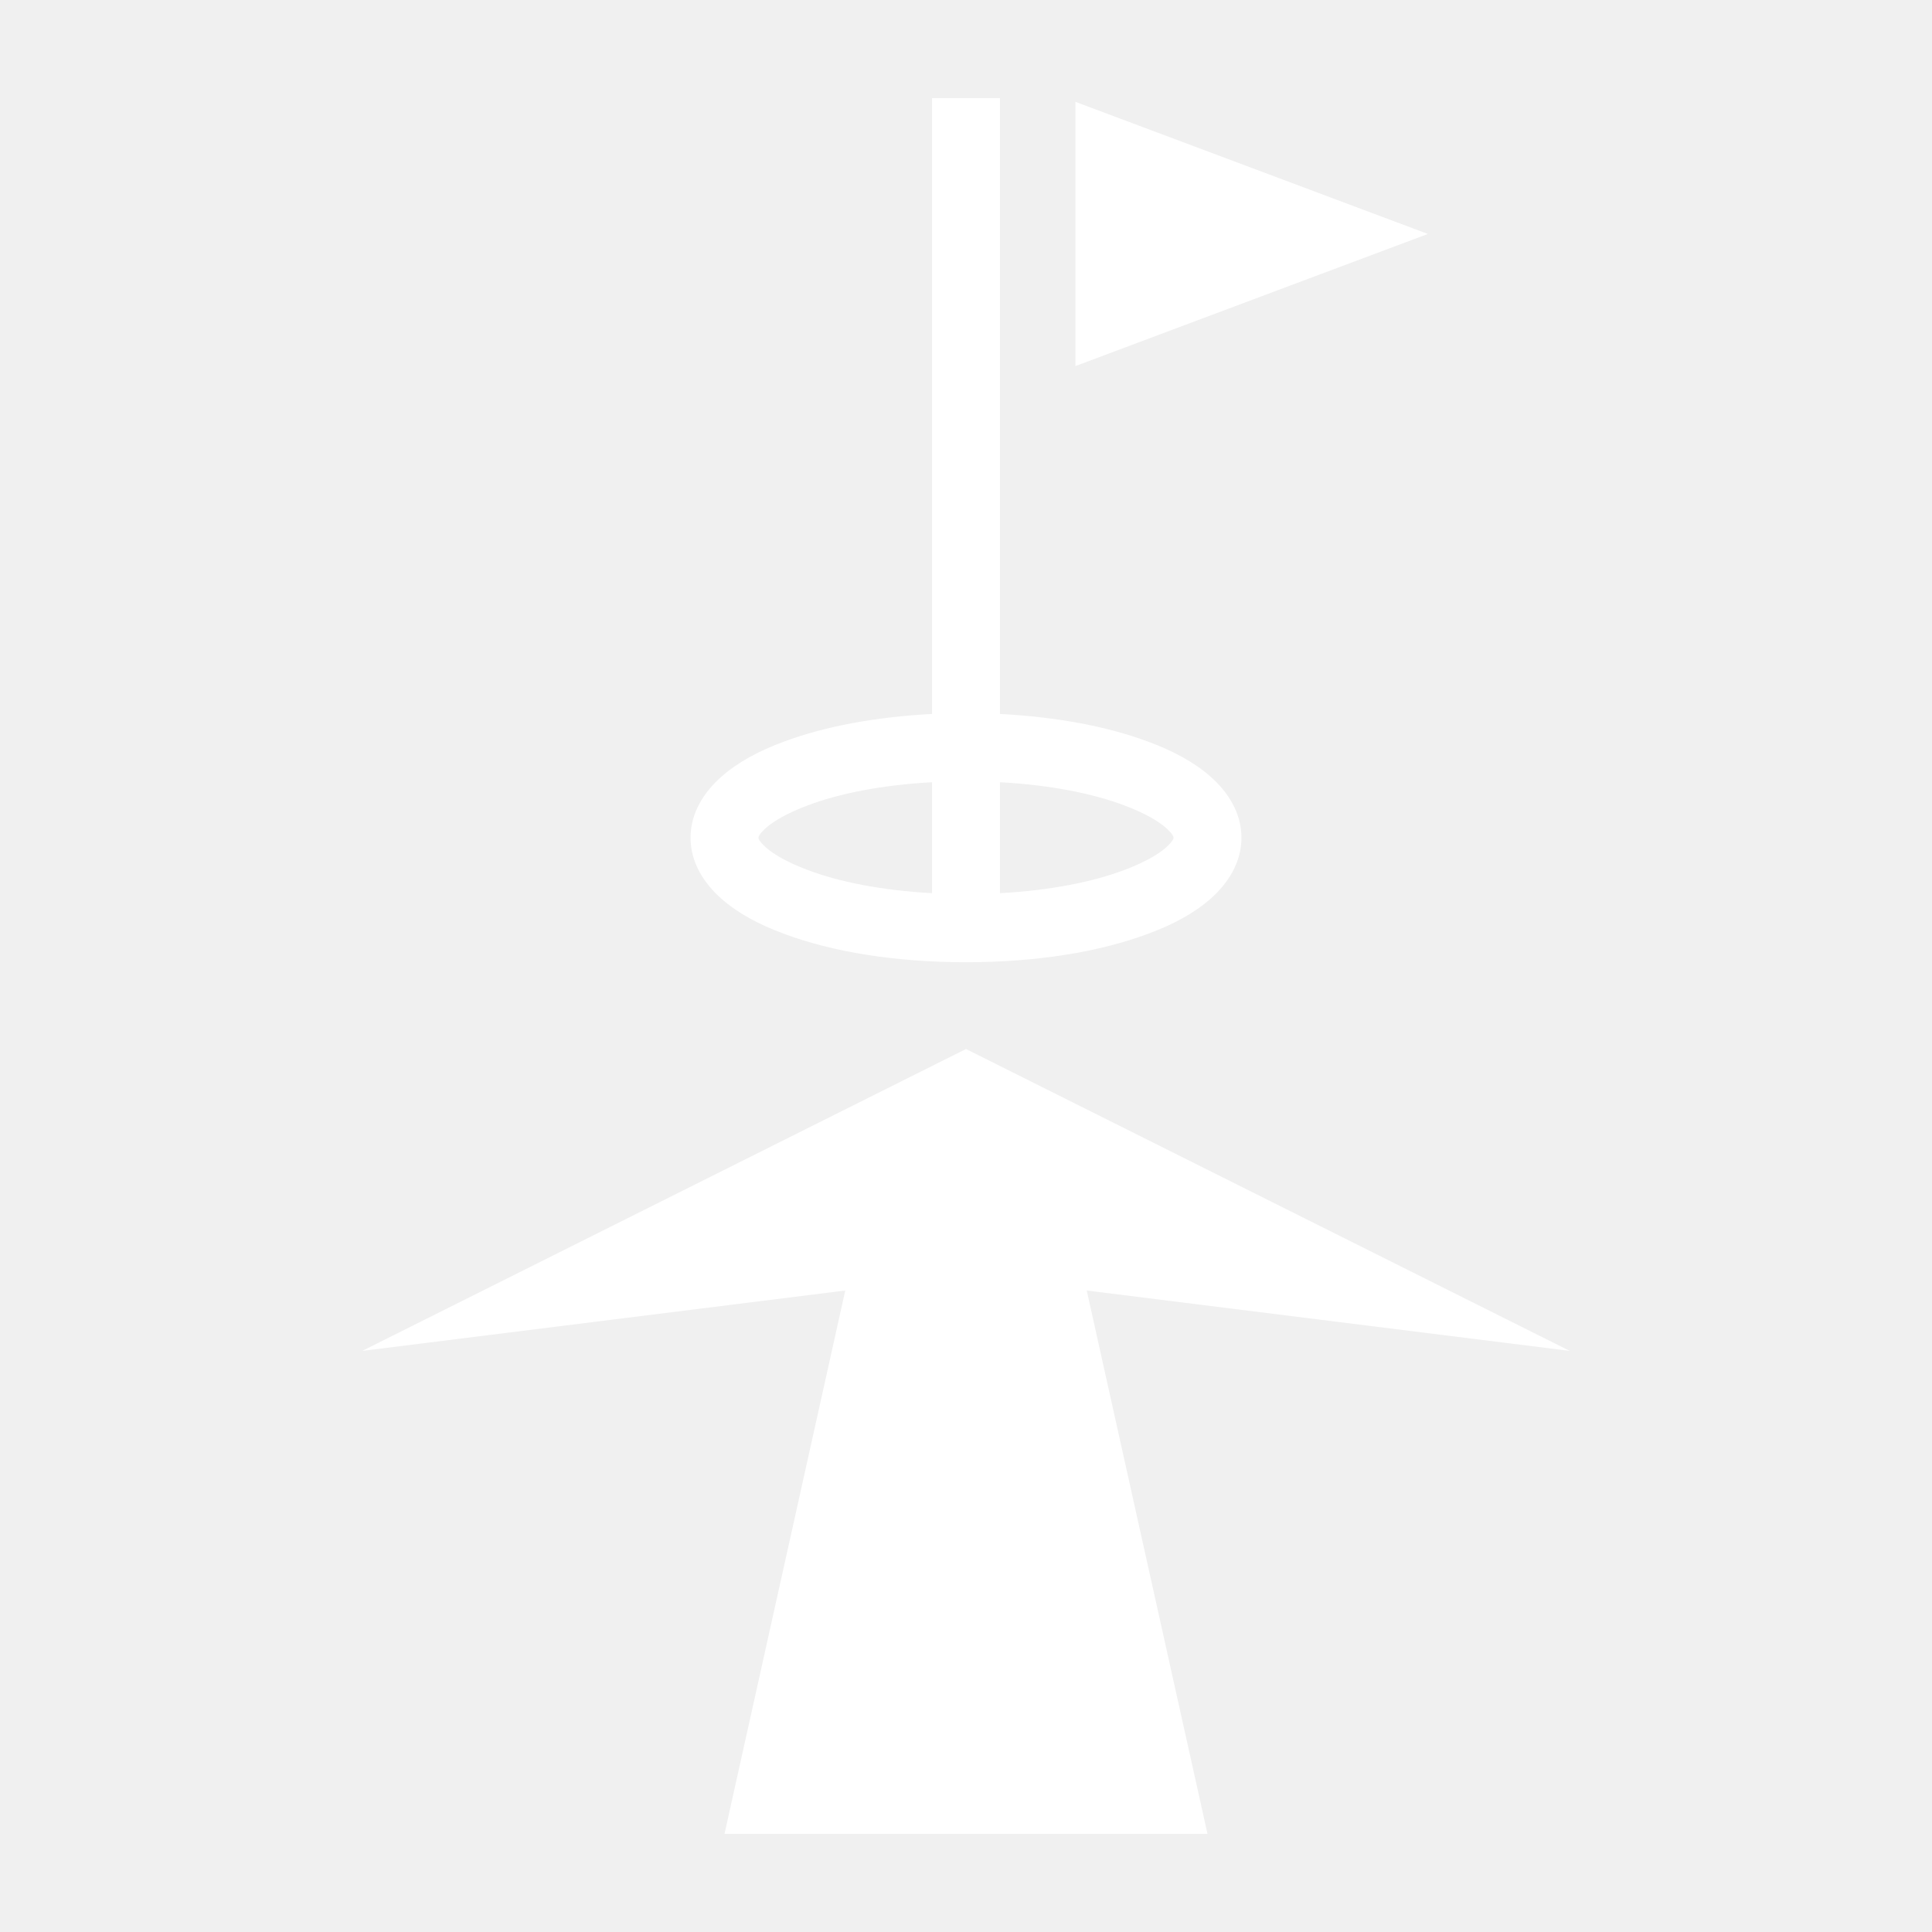
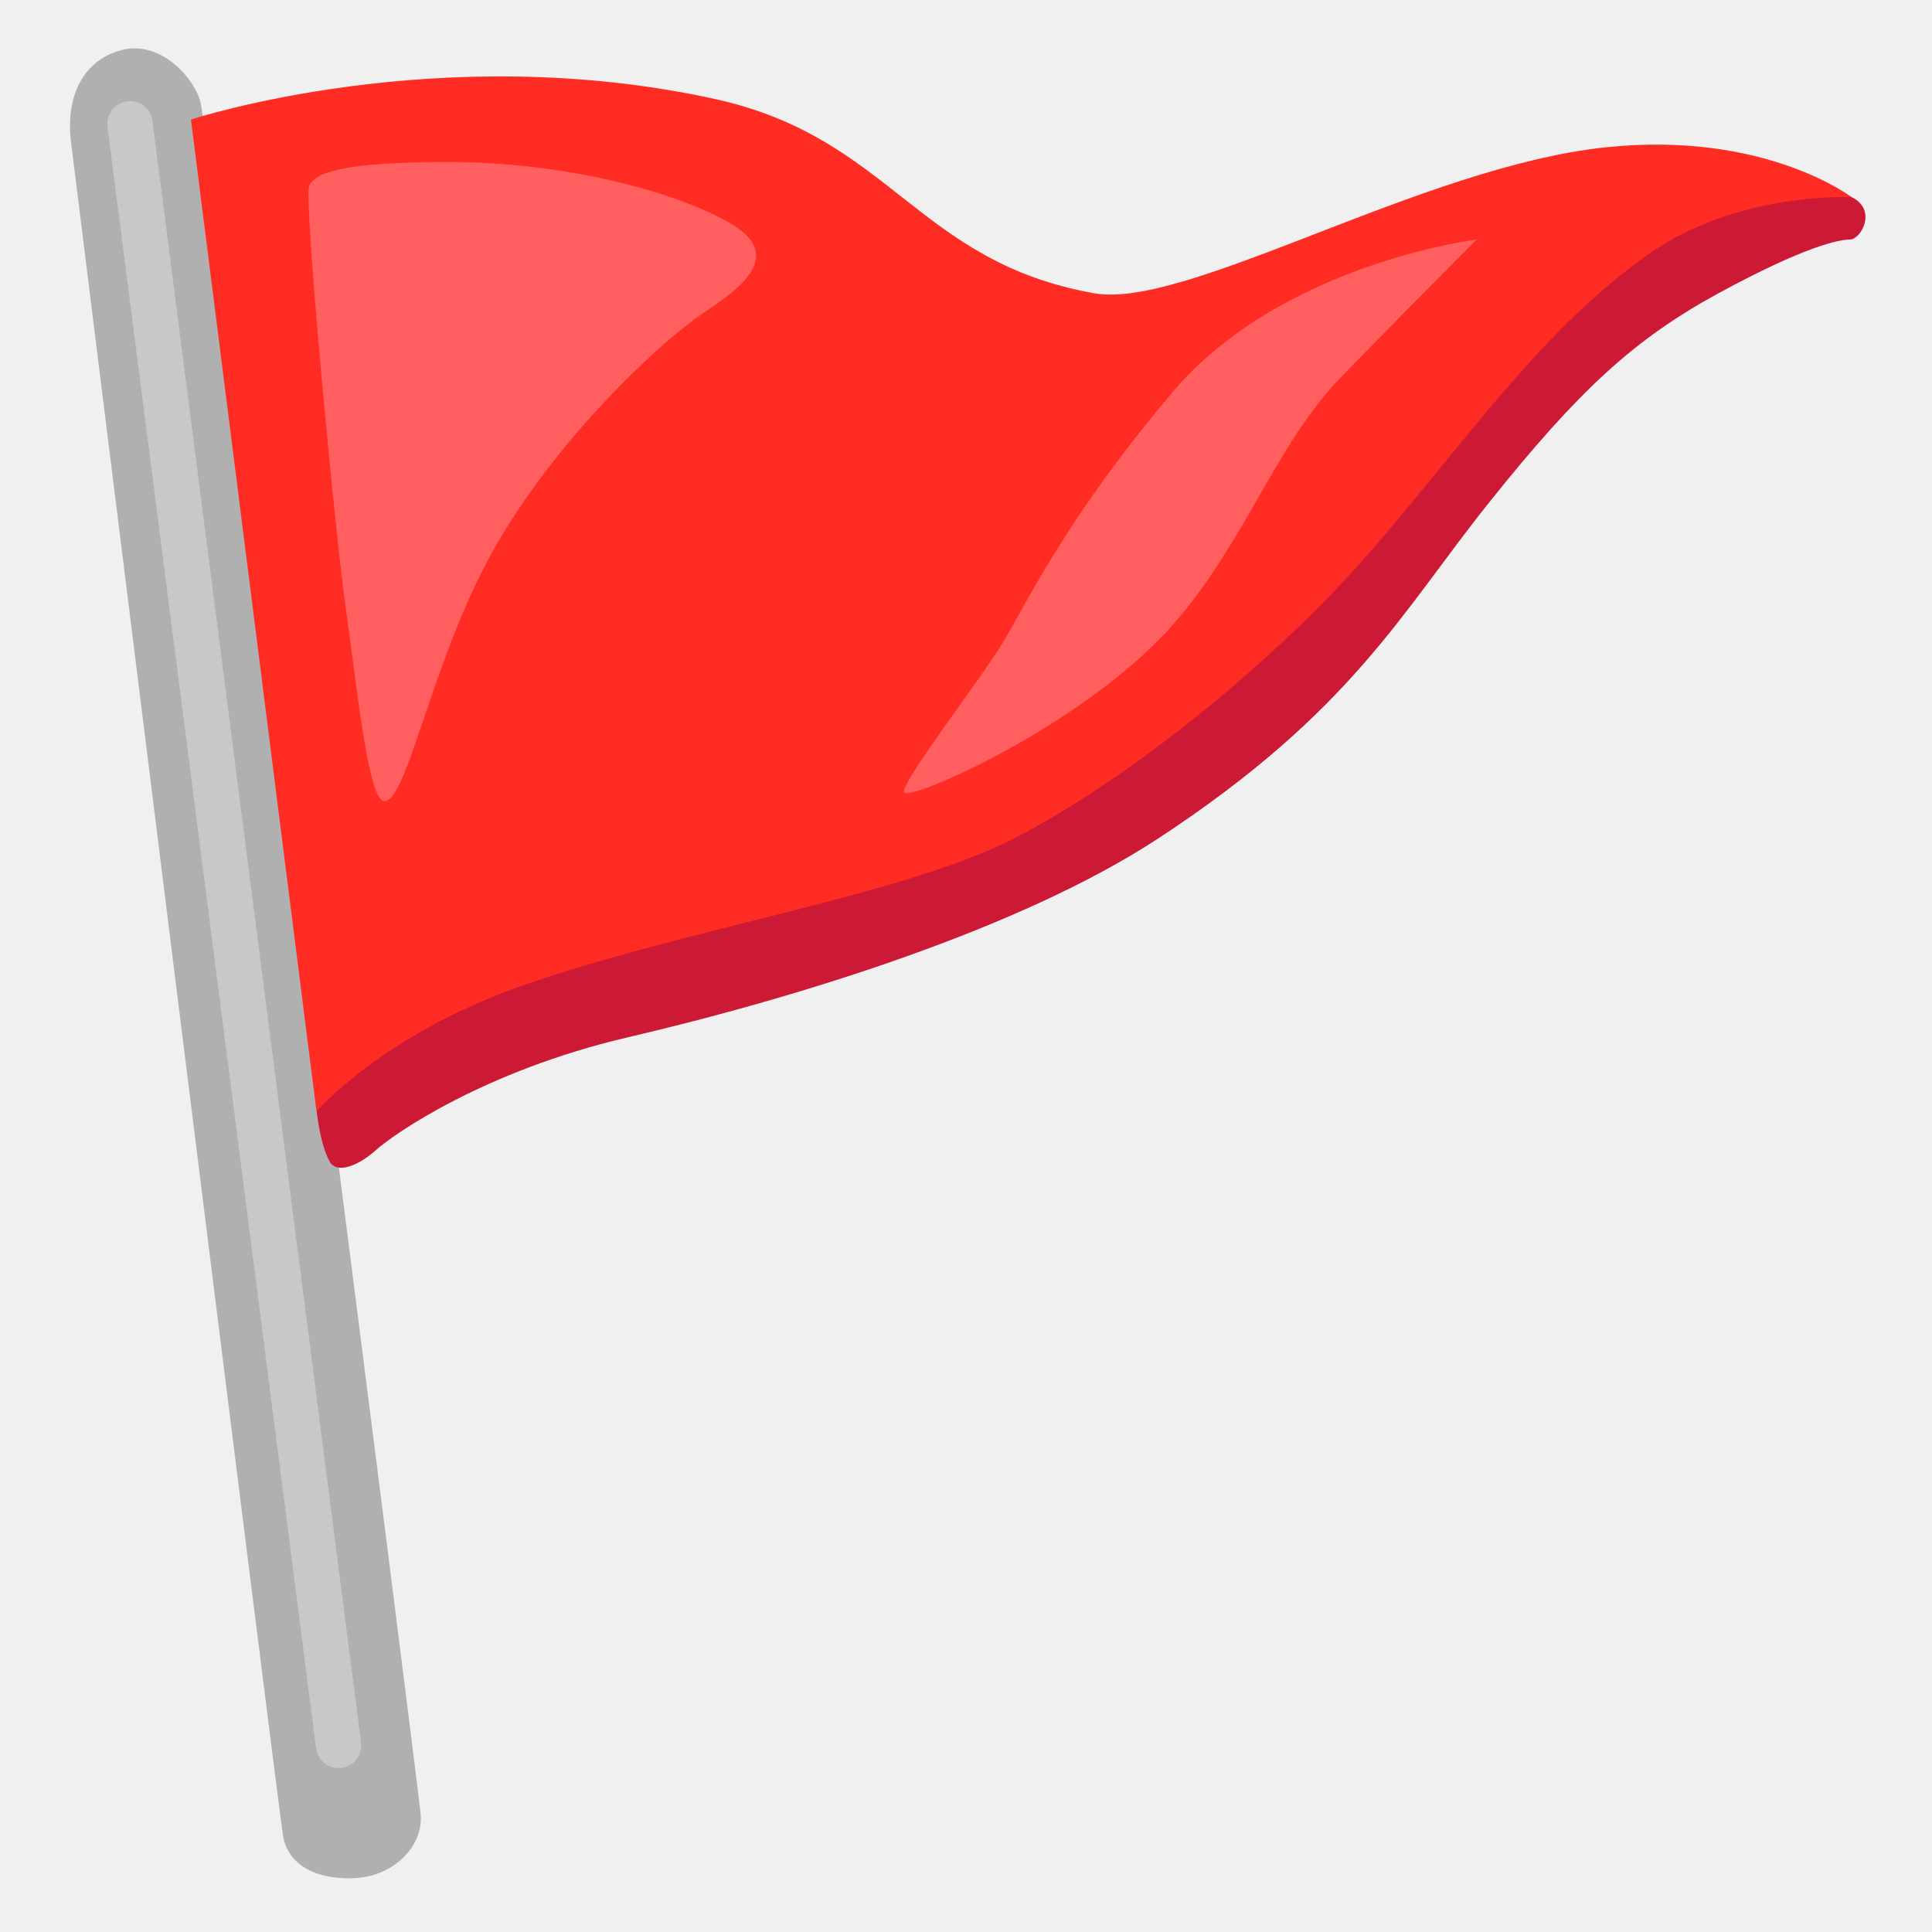
- <svg xmlns="http://www.w3.org/2000/svg" viewBox="0 0 512 512">
-   <path fill="#ffffff" d="M247 26v163.2c-15 .8-28.5 3.3-39.4 7.4-6.5 2.4-12.1 5.4-16.5 9.3-4.5 4-8.1 9.5-8.1 16.1 0 6.6 3.6 12.1 8.1 16.1 4.4 3.9 10 6.9 16.5 9.3 13 4.9 29.8 7.6 48.4 7.6 18.6 0 35.4-2.7 48.4-7.6 6.5-2.4 12.1-5.4 16.5-9.3 4.5-4 8.1-9.5 8.1-16.1 0-6.6-3.6-12.1-8.1-16.1-4.4-3.9-10-6.9-16.5-9.3-10.9-4.1-24.4-6.6-39.4-7.4V26zm38 .99v70.02L378.4 62zM247 207.3v29.4c-13.1-.7-24.8-3-33.1-6.2-5.1-1.9-8.9-4.1-10.9-5.9-2-1.8-2-2.5-2-2.6 0-.1 0-.8 2-2.6s5.8-4 10.9-5.9c8.3-3.2 20-5.5 33.1-6.2zm18 0c13.1.7 24.8 3 33.1 6.2 5.1 1.9 8.9 4.1 10.9 5.9 2 1.8 2 2.5 2 2.6 0 .1 0 .8-2 2.6s-5.8 4-10.9 5.9c-8.3 3.2-20 5.5-33.1 6.2zm-9 70.7L96 358l128-16-32 144h128l-32-144 128 16z" />
+ <svg xmlns="http://www.w3.org/2000/svg" version="1.1" id="Layer_2" x="0px" y="0px" viewBox="0 0 128 128" style="enable-background:new 0 0 128 128;" xml:space="preserve">
+   <path style="fill:#B0B0B0;" d="M8.04,3.32C5.31,4.05,4.35,6.66,4.71,9.46c0.35,2.81,13.69,110.04,14.04,112.15  c0.35,2.11,2.46,2.98,4.91,2.81c2.46-0.18,4.39-2.11,4.21-4.21C27.7,118.1,13.66,8.41,13.3,6.83S10.67,2.62,8.04,3.32z" />
+   <g>
+     <path style="fill:#C8C8C8;" d="M22.43,117.14c-0.74,0-1.39-0.55-1.49-1.31L7.12,8.39C7.02,7.57,7.6,6.82,8.42,6.71   c0.82-0.1,1.57,0.47,1.68,1.3l13.82,107.44c0.11,0.82-0.47,1.57-1.3,1.68C22.56,117.14,22.49,117.14,22.43,117.14z" />
+   </g>
+   <path style="fill:#CC1935;" d="M20.98,73.61c0,0,0.21,2.14,0.85,3.33c0.46,0.87,1.9,0.31,3.06-0.73c1.22-1.1,7.22-5.26,16.64-7.47  c11.57-2.7,26.2-7.27,35.25-13.22c12.85-8.44,16.09-15.01,21.91-22.27c5.87-7.34,9.55-10.77,15.18-13.83  c5.68-3.09,7.96-3.55,8.69-3.55c0.73,0,1.84-1.96,0.12-2.81c-1.71-0.86-14.32-1.71-14.32-1.71L24.28,59.08L20.98,73.61z" />
+   <path style="fill:#FE2C23;" d="M12.65,7.92l8.32,65.72c0,0,4.31-5.05,13.58-8.32c10.77-3.79,25.33-6,32.68-9.79  S84.49,43.9,91.1,36.19c6.61-7.71,11.16-14.41,18.11-19.34c5.87-4.16,13.46-3.79,13.46-3.79s-5.75-4.41-16.28-3.3  c-12.17,1.27-27.76,10.76-33.9,9.67C60.75,17.34,59.04,9.14,47.41,6.57C29.08,2.52,12.65,7.92,12.65,7.92z" />
+   <path style="fill:#FF5F5F;" d="M25.5,53.08c1.58-0.18,3.18-9.79,7.47-17.13s11.01-13.46,13.58-15.18c2.57-1.71,5.63-3.92,1.59-6.12  s-11.26-3.92-18.48-3.92c-7,0-8.81,0.73-9.18,1.59c-0.37,0.86,1.71,23.01,2.45,28.15C23.67,45.62,24.4,53.2,25.5,53.08z" />
+   <path style="fill:#FF5F5F;" d="M59.89,52.47c0.13,0.77,11.99-4.41,17.87-11.14c4.79-5.48,6.73-11.87,11.14-16.4  c4.41-4.53,8.93-9.06,8.93-9.06s-12.97,1.59-20.19,10.16c-7.22,8.57-9.67,14.07-11.26,16.64C64.79,45.25,59.77,51.73,59.89,52.47z" />
</svg>
